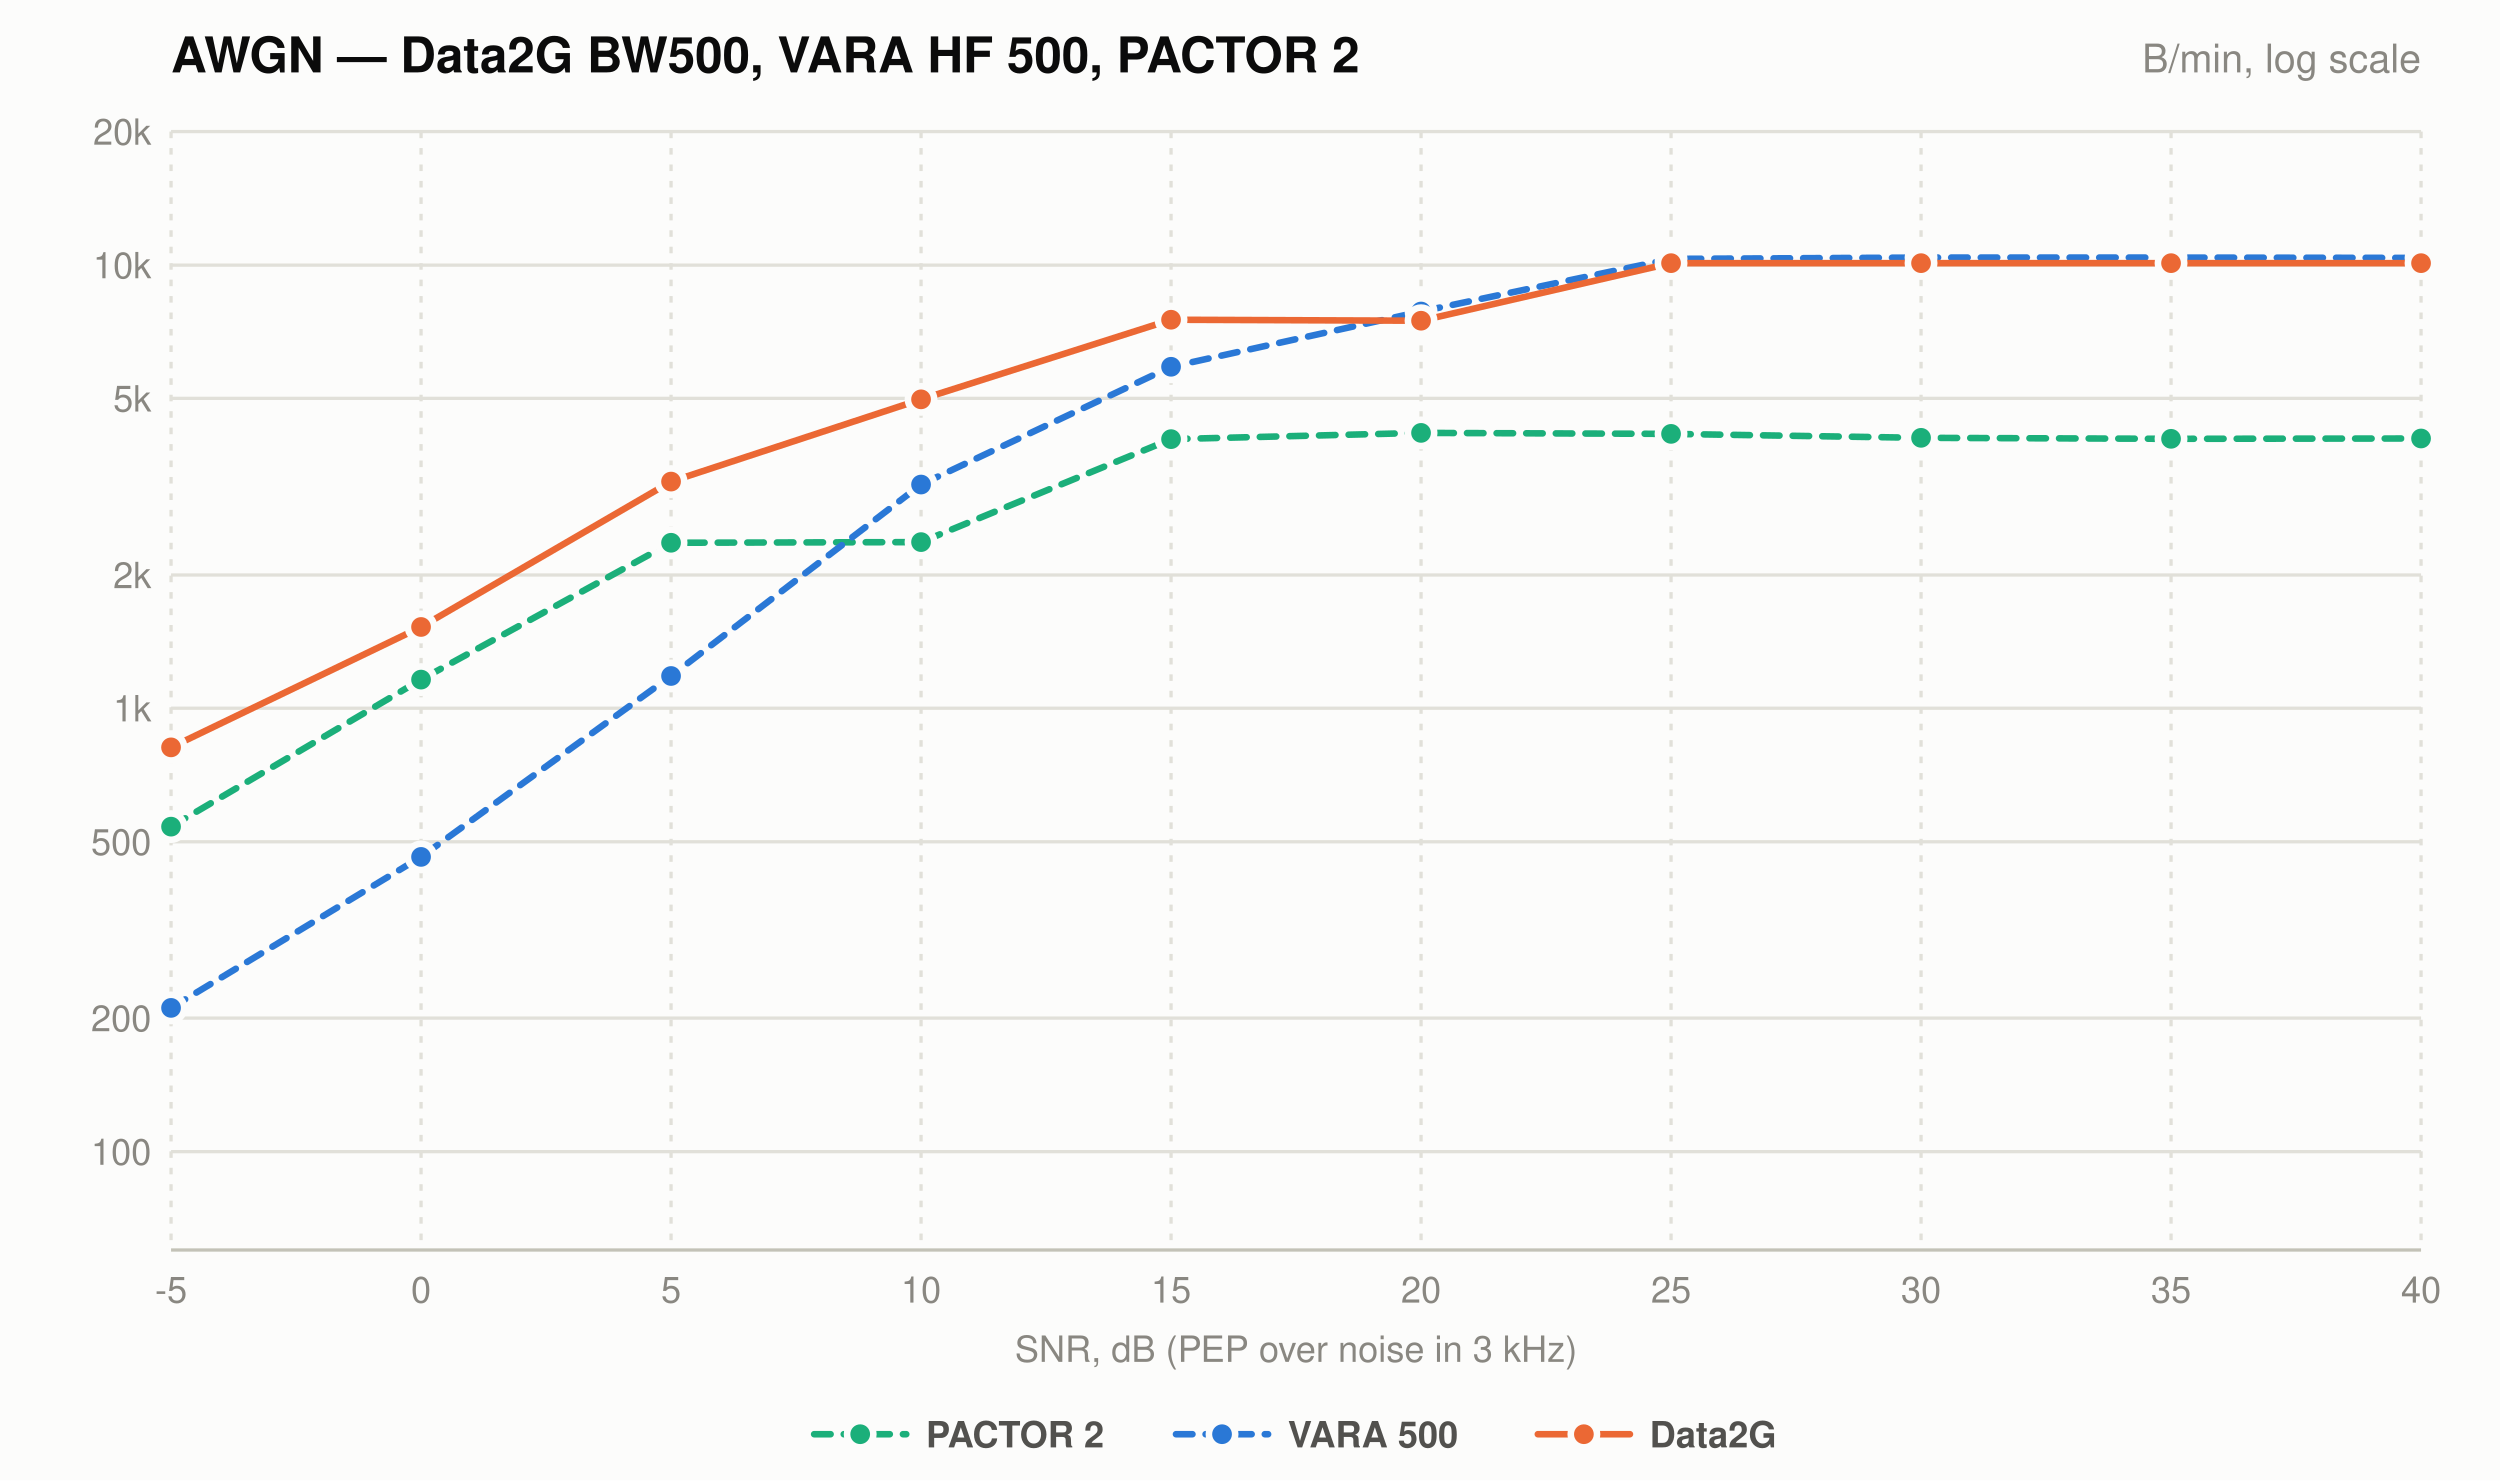
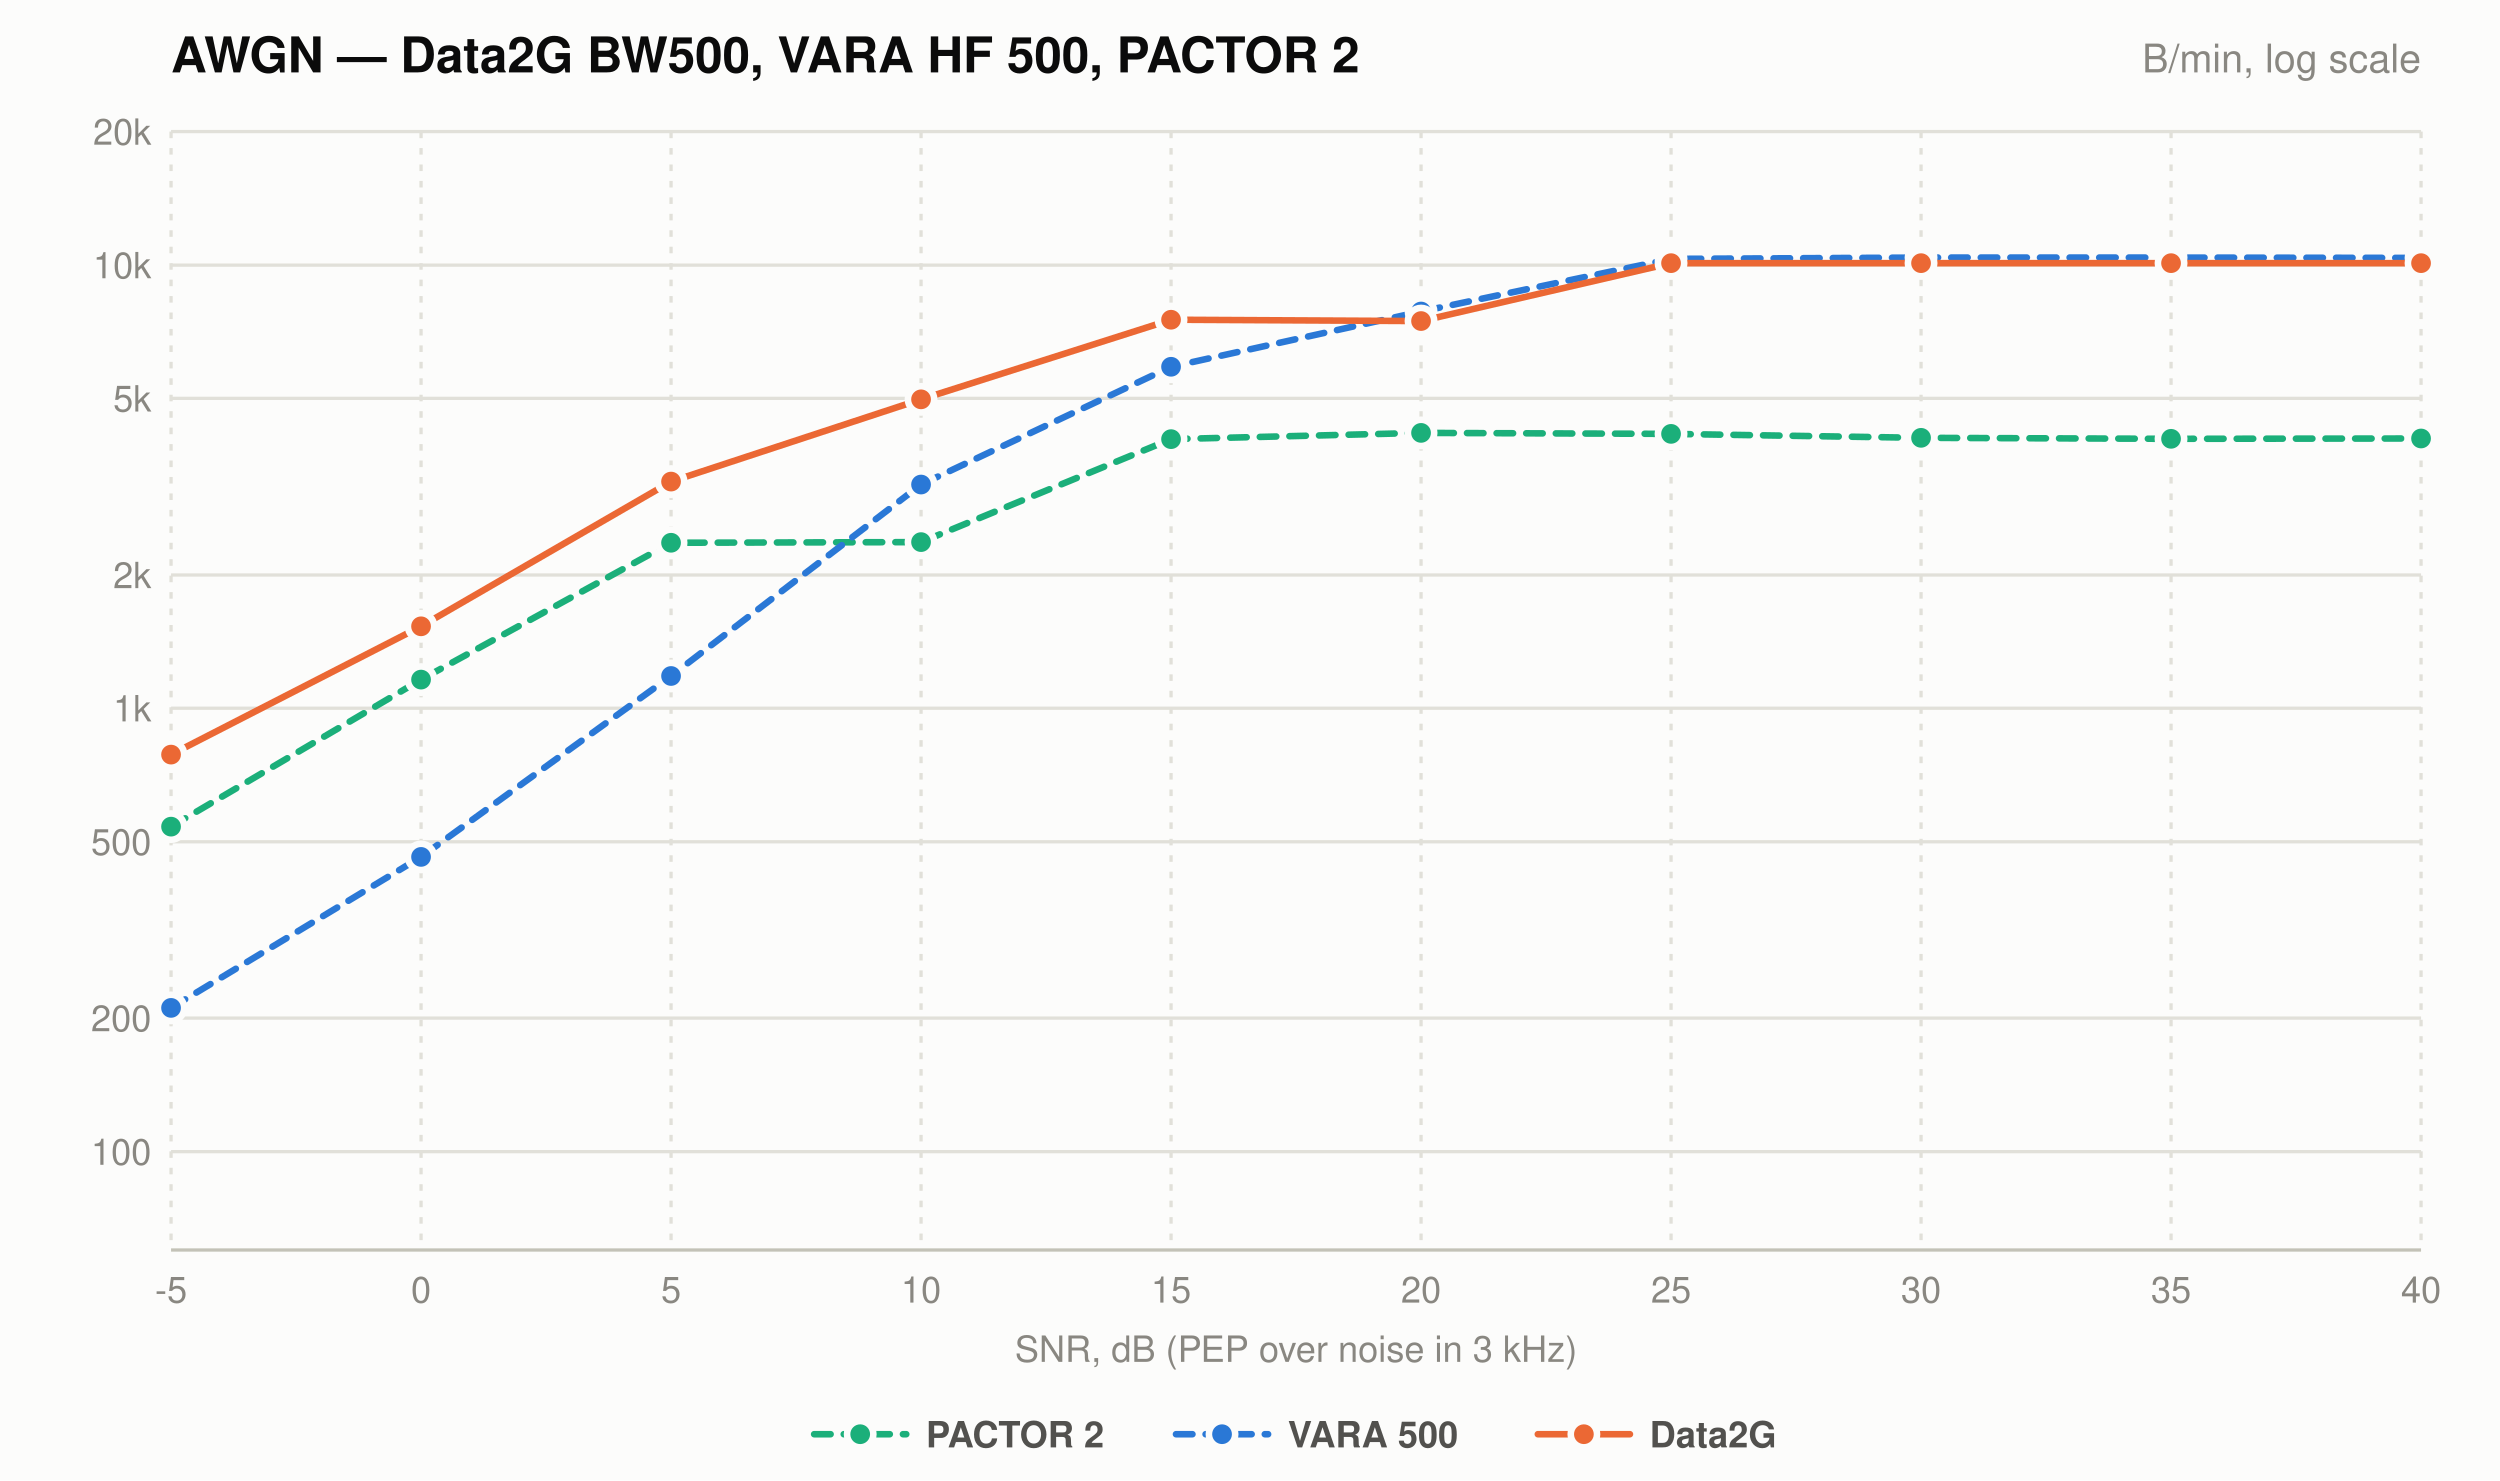
<svg xmlns="http://www.w3.org/2000/svg" viewBox="0 0 760 450" width="760" height="450" font-family="-apple-system, BlinkMacSystemFont, 'Segoe UI', Helvetica, Arial, sans-serif">
  <rect width="760" height="450" fill="#fcfcfb" />
  <text x="52" y="22" font-size="15" font-weight="600" fill="#0b0b0b">AWGN — Data2G BW500, VARA HF 500, PACTOR 2</text>
  <text x="736" y="22" font-size="12" fill="#898781" text-anchor="end">B/min, log scale</text>
  <line x1="52" x2="736" y1="350.1" y2="350.1" stroke="#e1e0d9" />
  <text x="46" y="354.1" font-size="11" fill="#898781" text-anchor="end">100</text>
  <line x1="52" x2="736" y1="309.5" y2="309.5" stroke="#e1e0d9" />
  <text x="46" y="313.5" font-size="11" fill="#898781" text-anchor="end">200</text>
  <line x1="52" x2="736" y1="255.9" y2="255.9" stroke="#e1e0d9" />
  <text x="46" y="259.9" font-size="11" fill="#898781" text-anchor="end">500</text>
  <line x1="52" x2="736" y1="215.3" y2="215.3" stroke="#e1e0d9" />
  <text x="46" y="219.3" font-size="11" fill="#898781" text-anchor="end">1k</text>
  <line x1="52" x2="736" y1="174.8" y2="174.8" stroke="#e1e0d9" />
  <text x="46" y="178.8" font-size="11" fill="#898781" text-anchor="end">2k</text>
  <line x1="52" x2="736" y1="121.1" y2="121.1" stroke="#e1e0d9" />
  <text x="46" y="125.1" font-size="11" fill="#898781" text-anchor="end">5k</text>
  <line x1="52" x2="736" y1="80.6" y2="80.6" stroke="#e1e0d9" />
  <text x="46" y="84.6" font-size="11" fill="#898781" text-anchor="end">10k</text>
  <line x1="52" x2="736" y1="40.0" y2="40.0" stroke="#e1e0d9" />
  <text x="46" y="44.0" font-size="11" fill="#898781" text-anchor="end">20k</text>
  <line x1="52.0" x2="52.0" y1="40" y2="380" stroke="#e1e0d9" stroke-dasharray="2 3" />
  <text x="52.0" y="396" font-size="11" fill="#898781" text-anchor="middle">-5</text>
  <line x1="128.0" x2="128.0" y1="40" y2="380" stroke="#e1e0d9" stroke-dasharray="2 3" />
  <text x="128.0" y="396" font-size="11" fill="#898781" text-anchor="middle">0</text>
  <line x1="204.0" x2="204.0" y1="40" y2="380" stroke="#e1e0d9" stroke-dasharray="2 3" />
  <text x="204.0" y="396" font-size="11" fill="#898781" text-anchor="middle">5</text>
  <line x1="280.0" x2="280.0" y1="40" y2="380" stroke="#e1e0d9" stroke-dasharray="2 3" />
  <text x="280.0" y="396" font-size="11" fill="#898781" text-anchor="middle">10</text>
  <line x1="356.0" x2="356.0" y1="40" y2="380" stroke="#e1e0d9" stroke-dasharray="2 3" />
  <text x="356.0" y="396" font-size="11" fill="#898781" text-anchor="middle">15</text>
  <line x1="432.0" x2="432.0" y1="40" y2="380" stroke="#e1e0d9" stroke-dasharray="2 3" />
  <text x="432.0" y="396" font-size="11" fill="#898781" text-anchor="middle">20</text>
  <line x1="508.0" x2="508.0" y1="40" y2="380" stroke="#e1e0d9" stroke-dasharray="2 3" />
  <text x="508.0" y="396" font-size="11" fill="#898781" text-anchor="middle">25</text>
  <line x1="584.0" x2="584.0" y1="40" y2="380" stroke="#e1e0d9" stroke-dasharray="2 3" />
  <text x="584.0" y="396" font-size="11" fill="#898781" text-anchor="middle">30</text>
  <line x1="660.0" x2="660.0" y1="40" y2="380" stroke="#e1e0d9" stroke-dasharray="2 3" />
  <text x="660.0" y="396" font-size="11" fill="#898781" text-anchor="middle">35</text>
  <line x1="736.0" x2="736.0" y1="40" y2="380" stroke="#e1e0d9" stroke-dasharray="2 3" />
  <text x="736.0" y="396" font-size="11" fill="#898781" text-anchor="middle">40</text>
  <line x1="52" x2="736" y1="380" y2="380" stroke="#c3c2b7" />
  <text x="394.0" y="414" font-size="11" fill="#898781" text-anchor="middle">SNR, dB (PEP over noise in 3 kHz)</text>
  <path d="M52.0,251.3L128.0,206.6L204.0,165.0L280.0,164.8L356.0,133.5L432.0,131.6L508.0,131.9L584.0,133.1L660.0,133.4L736.0,133.3" fill="none" stroke="#1baf7a" stroke-width="2" stroke-linejoin="round" stroke-linecap="round" stroke-dasharray="5 4" />
  <circle cx="52.0" cy="251.3" r="4" fill="#1baf7a" stroke="#fcfcfb" stroke-width="2" />
  <circle cx="128.0" cy="206.6" r="4" fill="#1baf7a" stroke="#fcfcfb" stroke-width="2" />
  <circle cx="204.0" cy="165.0" r="4" fill="#1baf7a" stroke="#fcfcfb" stroke-width="2" />
  <circle cx="280.0" cy="164.8" r="4" fill="#1baf7a" stroke="#fcfcfb" stroke-width="2" />
  <circle cx="356.0" cy="133.5" r="4" fill="#1baf7a" stroke="#fcfcfb" stroke-width="2" />
  <circle cx="432.0" cy="131.6" r="4" fill="#1baf7a" stroke="#fcfcfb" stroke-width="2" />
  <circle cx="508.0" cy="131.9" r="4" fill="#1baf7a" stroke="#fcfcfb" stroke-width="2" />
  <circle cx="584.0" cy="133.1" r="4" fill="#1baf7a" stroke="#fcfcfb" stroke-width="2" />
  <circle cx="660.0" cy="133.4" r="4" fill="#1baf7a" stroke="#fcfcfb" stroke-width="2" />
  <circle cx="736.0" cy="133.3" r="4" fill="#1baf7a" stroke="#fcfcfb" stroke-width="2" />
  <path d="M52.0,306.4L128.0,260.5L204.0,205.5L280.0,147.3L356.0,111.5L432.0,94.7L508.0,78.7L584.0,78.3L660.0,78.3L736.0,78.4" fill="none" stroke="#2a78d6" stroke-width="2" stroke-linejoin="round" stroke-linecap="round" stroke-dasharray="5 4" />
  <circle cx="52.0" cy="306.4" r="4" fill="#2a78d6" stroke="#fcfcfb" stroke-width="2" />
  <circle cx="128.0" cy="260.5" r="4" fill="#2a78d6" stroke="#fcfcfb" stroke-width="2" />
  <circle cx="204.0" cy="205.5" r="4" fill="#2a78d6" stroke="#fcfcfb" stroke-width="2" />
  <circle cx="280.0" cy="147.3" r="4" fill="#2a78d6" stroke="#fcfcfb" stroke-width="2" />
  <circle cx="356.0" cy="111.5" r="4" fill="#2a78d6" stroke="#fcfcfb" stroke-width="2" />
  <circle cx="432.0" cy="94.7" r="4" fill="#2a78d6" stroke="#fcfcfb" stroke-width="2" />
  <circle cx="508.0" cy="78.7" r="4" fill="#2a78d6" stroke="#fcfcfb" stroke-width="2" />
  <circle cx="584.0" cy="78.3" r="4" fill="#2a78d6" stroke="#fcfcfb" stroke-width="2" />
  <circle cx="660.0" cy="78.3" r="4" fill="#2a78d6" stroke="#fcfcfb" stroke-width="2" />
  <circle cx="736.0" cy="78.4" r="4" fill="#2a78d6" stroke="#fcfcfb" stroke-width="2" />
-   <path d="M52.0,227.2L128.0,190.6L204.0,146.4L280.0,121.4L356.0,97.2L432.0,97.5L508.0,80.0L584.0,80.0L660.0,80.0L736.0,80.0" fill="none" stroke="#eb6834" stroke-width="2" stroke-linejoin="round" stroke-linecap="round" />
-   <circle cx="52.0" cy="227.2" r="4" fill="#eb6834" stroke="#fcfcfb" stroke-width="2" />
-   <circle cx="128.0" cy="190.6" r="4" fill="#eb6834" stroke="#fcfcfb" stroke-width="2" />
+   <path d="M52.0,229.4L128.0,190.4L204.0,146.4L280.0,121.4L356.0,97.2L432.0,97.6L508.0,80.0L584.0,80.0L660.0,80.0L736.0,80.0" fill="none" stroke="#eb6834" stroke-width="2" stroke-linejoin="round" stroke-linecap="round" />
+   <circle cx="52.0" cy="229.4" r="4" fill="#eb6834" stroke="#fcfcfb" stroke-width="2" />
+   <circle cx="128.0" cy="190.4" r="4" fill="#eb6834" stroke="#fcfcfb" stroke-width="2" />
  <circle cx="204.0" cy="146.4" r="4" fill="#eb6834" stroke="#fcfcfb" stroke-width="2" />
  <circle cx="280.0" cy="121.4" r="4" fill="#eb6834" stroke="#fcfcfb" stroke-width="2" />
  <circle cx="356.0" cy="97.2" r="4" fill="#eb6834" stroke="#fcfcfb" stroke-width="2" />
-   <circle cx="432.0" cy="97.5" r="4" fill="#eb6834" stroke="#fcfcfb" stroke-width="2" />
+   <circle cx="432.0" cy="97.6" r="4" fill="#eb6834" stroke="#fcfcfb" stroke-width="2" />
  <circle cx="508.0" cy="80.0" r="4" fill="#eb6834" stroke="#fcfcfb" stroke-width="2" />
  <circle cx="584.0" cy="80.0" r="4" fill="#eb6834" stroke="#fcfcfb" stroke-width="2" />
  <circle cx="660.0" cy="80.0" r="4" fill="#eb6834" stroke="#fcfcfb" stroke-width="2" />
  <circle cx="736.0" cy="80.0" r="4" fill="#eb6834" stroke="#fcfcfb" stroke-width="2" />
  <line x1="247.5" x2="275.5" y1="436" y2="436" stroke="#1baf7a" stroke-width="2" stroke-linecap="round" stroke-dasharray="5 4" />
  <circle cx="261.5" cy="436" r="4" fill="#1baf7a" stroke="#fcfcfb" stroke-width="2" />
  <text x="281.5" y="440" font-size="11" font-weight="600" fill="#52514e">PACTOR 2</text>
  <line x1="357.5" x2="385.5" y1="436" y2="436" stroke="#2a78d6" stroke-width="2" stroke-linecap="round" stroke-dasharray="5 4" />
  <circle cx="371.5" cy="436" r="4" fill="#2a78d6" stroke="#fcfcfb" stroke-width="2" />
  <text x="391.5" y="440" font-size="11" font-weight="600" fill="#52514e">VARA 500</text>
  <line x1="467.5" x2="495.5" y1="436" y2="436" stroke="#eb6834" stroke-width="2" stroke-linecap="round" />
  <circle cx="481.5" cy="436" r="4" fill="#eb6834" stroke="#fcfcfb" stroke-width="2" />
  <text x="501.5" y="440" font-size="11" font-weight="600" fill="#52514e">Data2G</text>
</svg>
